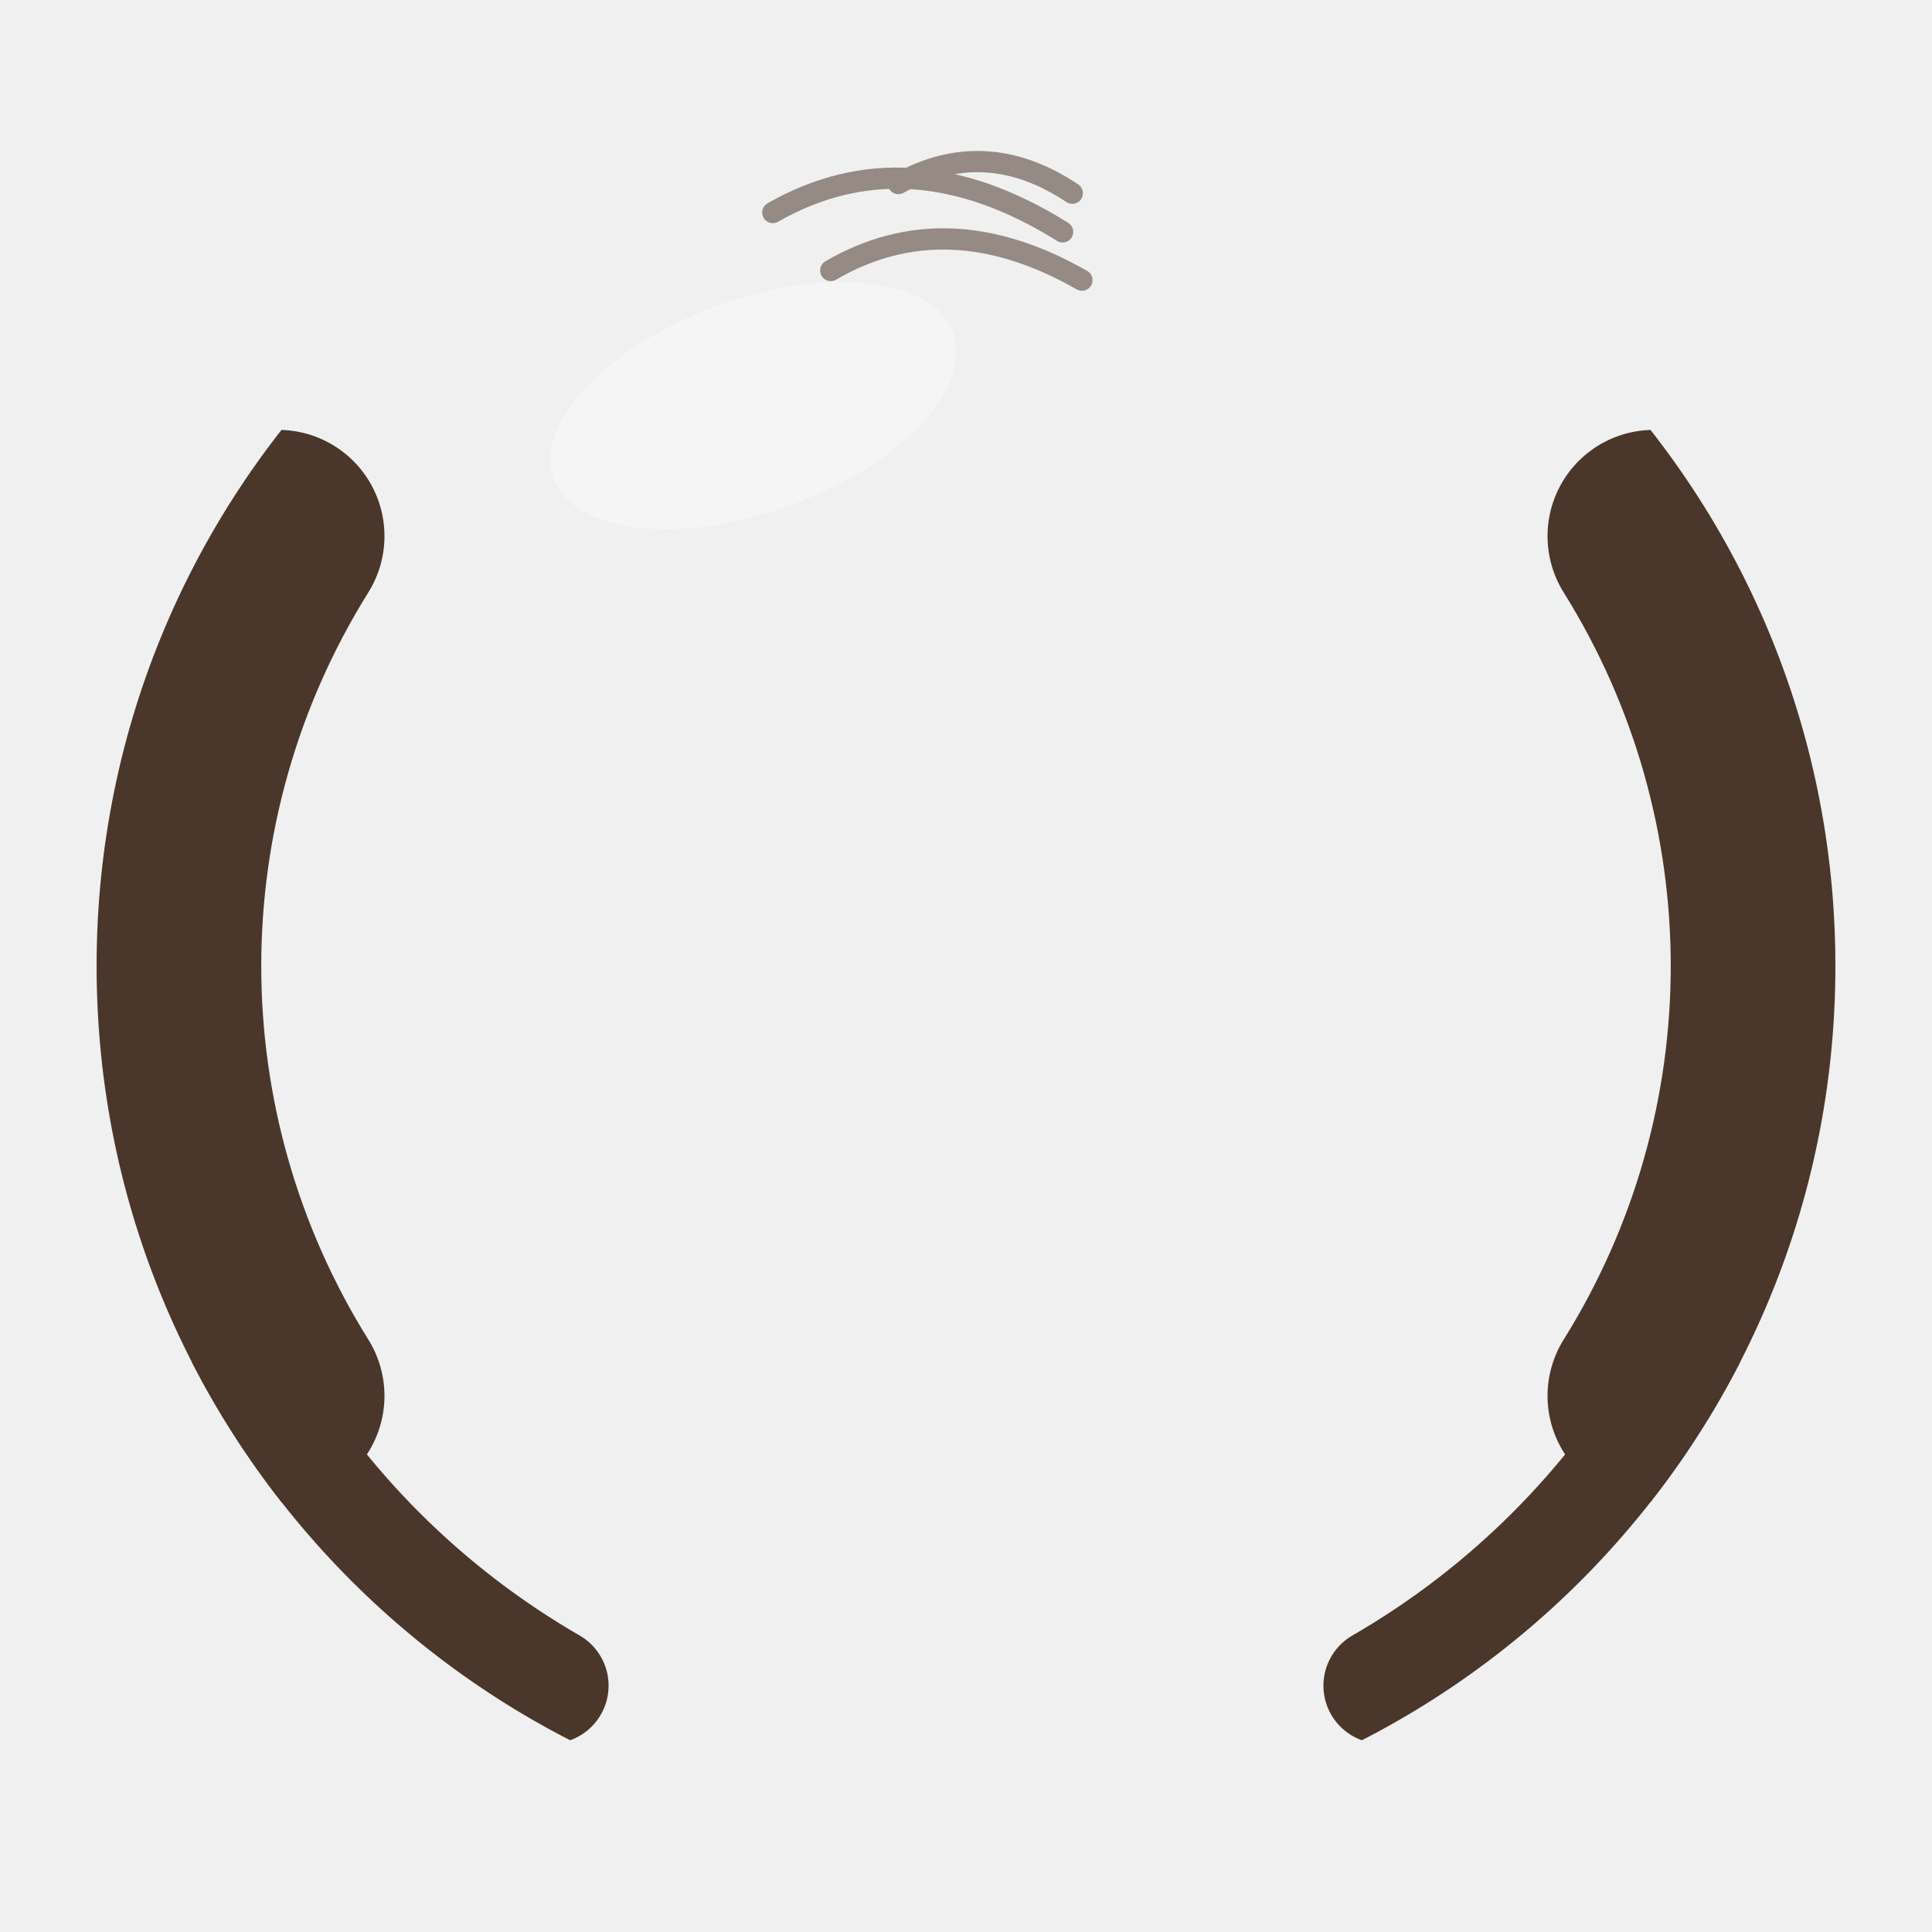
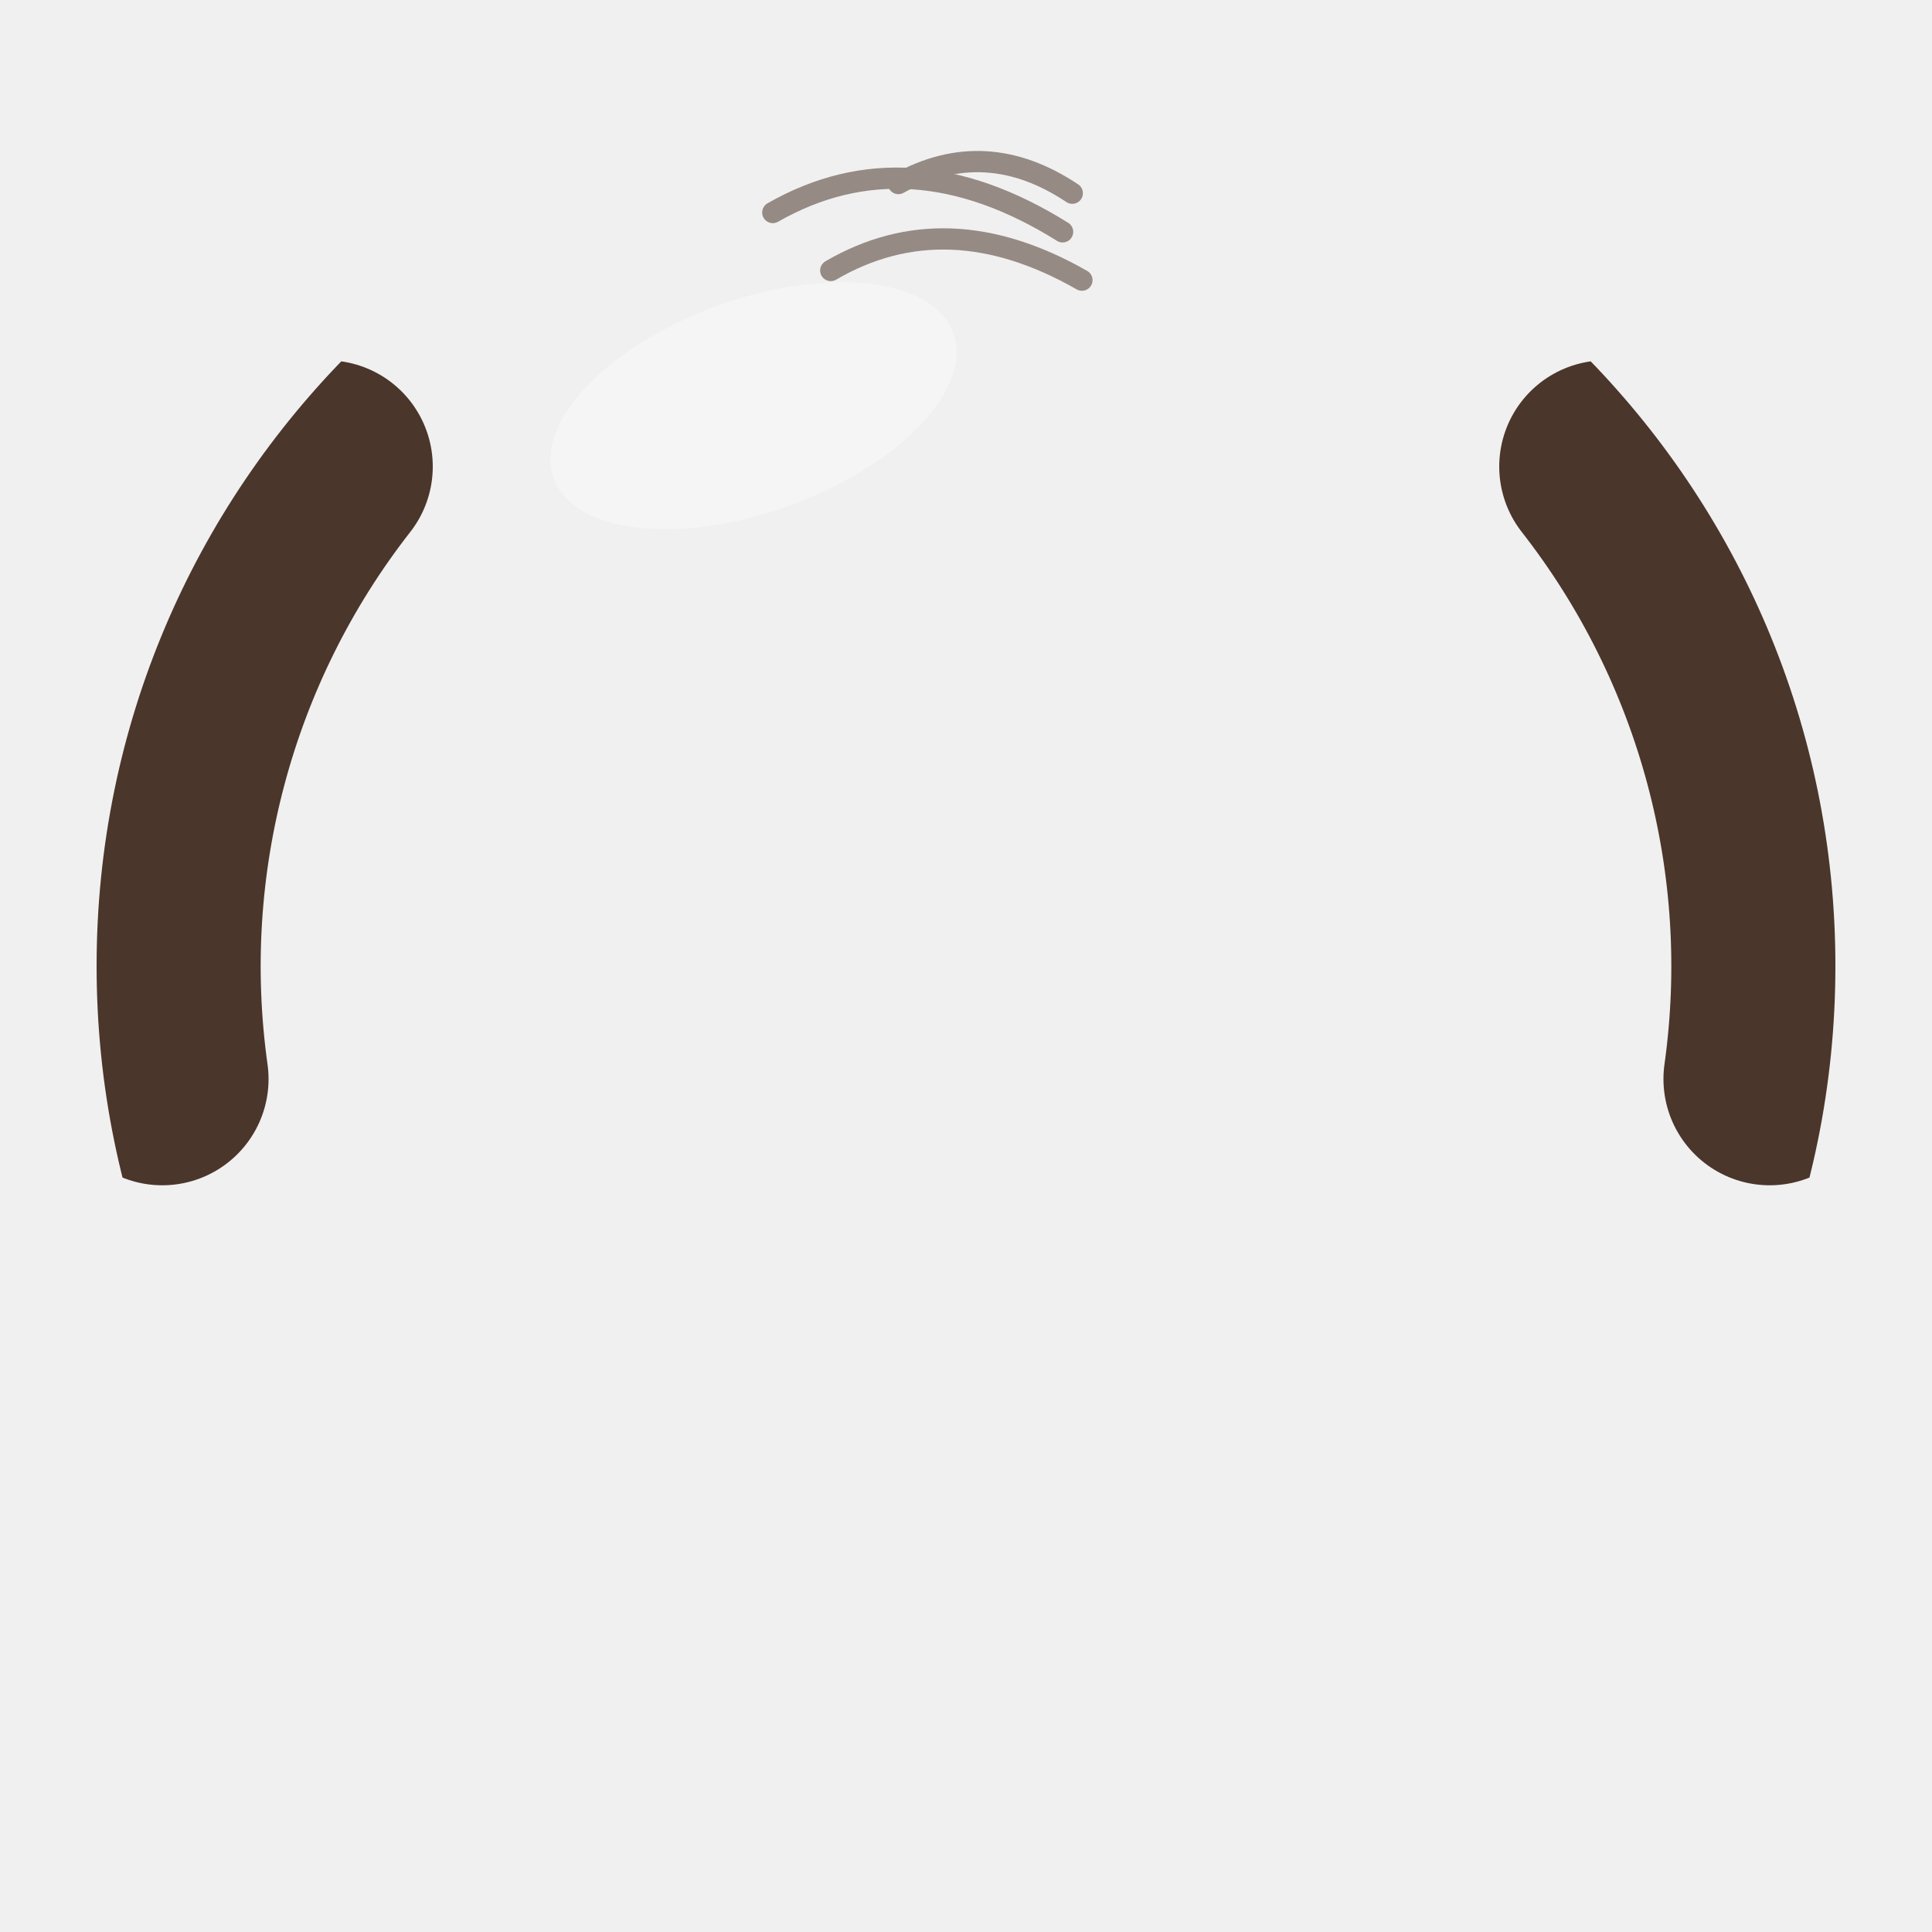
<svg xmlns="http://www.w3.org/2000/svg" width="200" height="200" viewBox="0 0 200 200">
  <defs>
    <clipPath id="hc">
      <circle cx="100" cy="100" r="90" />
    </clipPath>
  </defs>
  <g clip-path="url(#hc)" stroke="#4B362B" stroke-linecap="round" fill="none">
-     <path d="M28.8 144.5 A84 84 0 0 1 28.8 55.5" stroke-width="22" />
-     <path d="M171.2 55.5 A84 84 0 0 1 171.2 144.5" stroke-width="22" />
-     <path d="M57.0 174.5 A86 86 0 0 1 25.5 143.0" stroke-width="12" />
-     <path d="M174.5 143.0 A86 86 0 0 1 143.0 174.5" stroke-width="12" />
+     <path d="M16.8 111.7 A84 84 0 0 1 33.8 48.3" stroke-width="22" />
+     <path d="M166.2 48.3 A84 84 0 0 1 183.2 111.7" stroke-width="22" />
  </g>
  <g stroke="#4B362B" stroke-width="2.2" fill="none" stroke-linecap="round" opacity="0.55">
    <path d="M80 22 q14 -8 30 2" />
    <path d="M86 28 q12 -7 26 1" />
    <path d="M93 19 q9 -5 18 1" />
  </g>
  <ellipse cx="78" cy="42" rx="22" ry="11" fill="#fff" opacity="0.35" transform="rotate(-20 78 42)" />
</svg>
